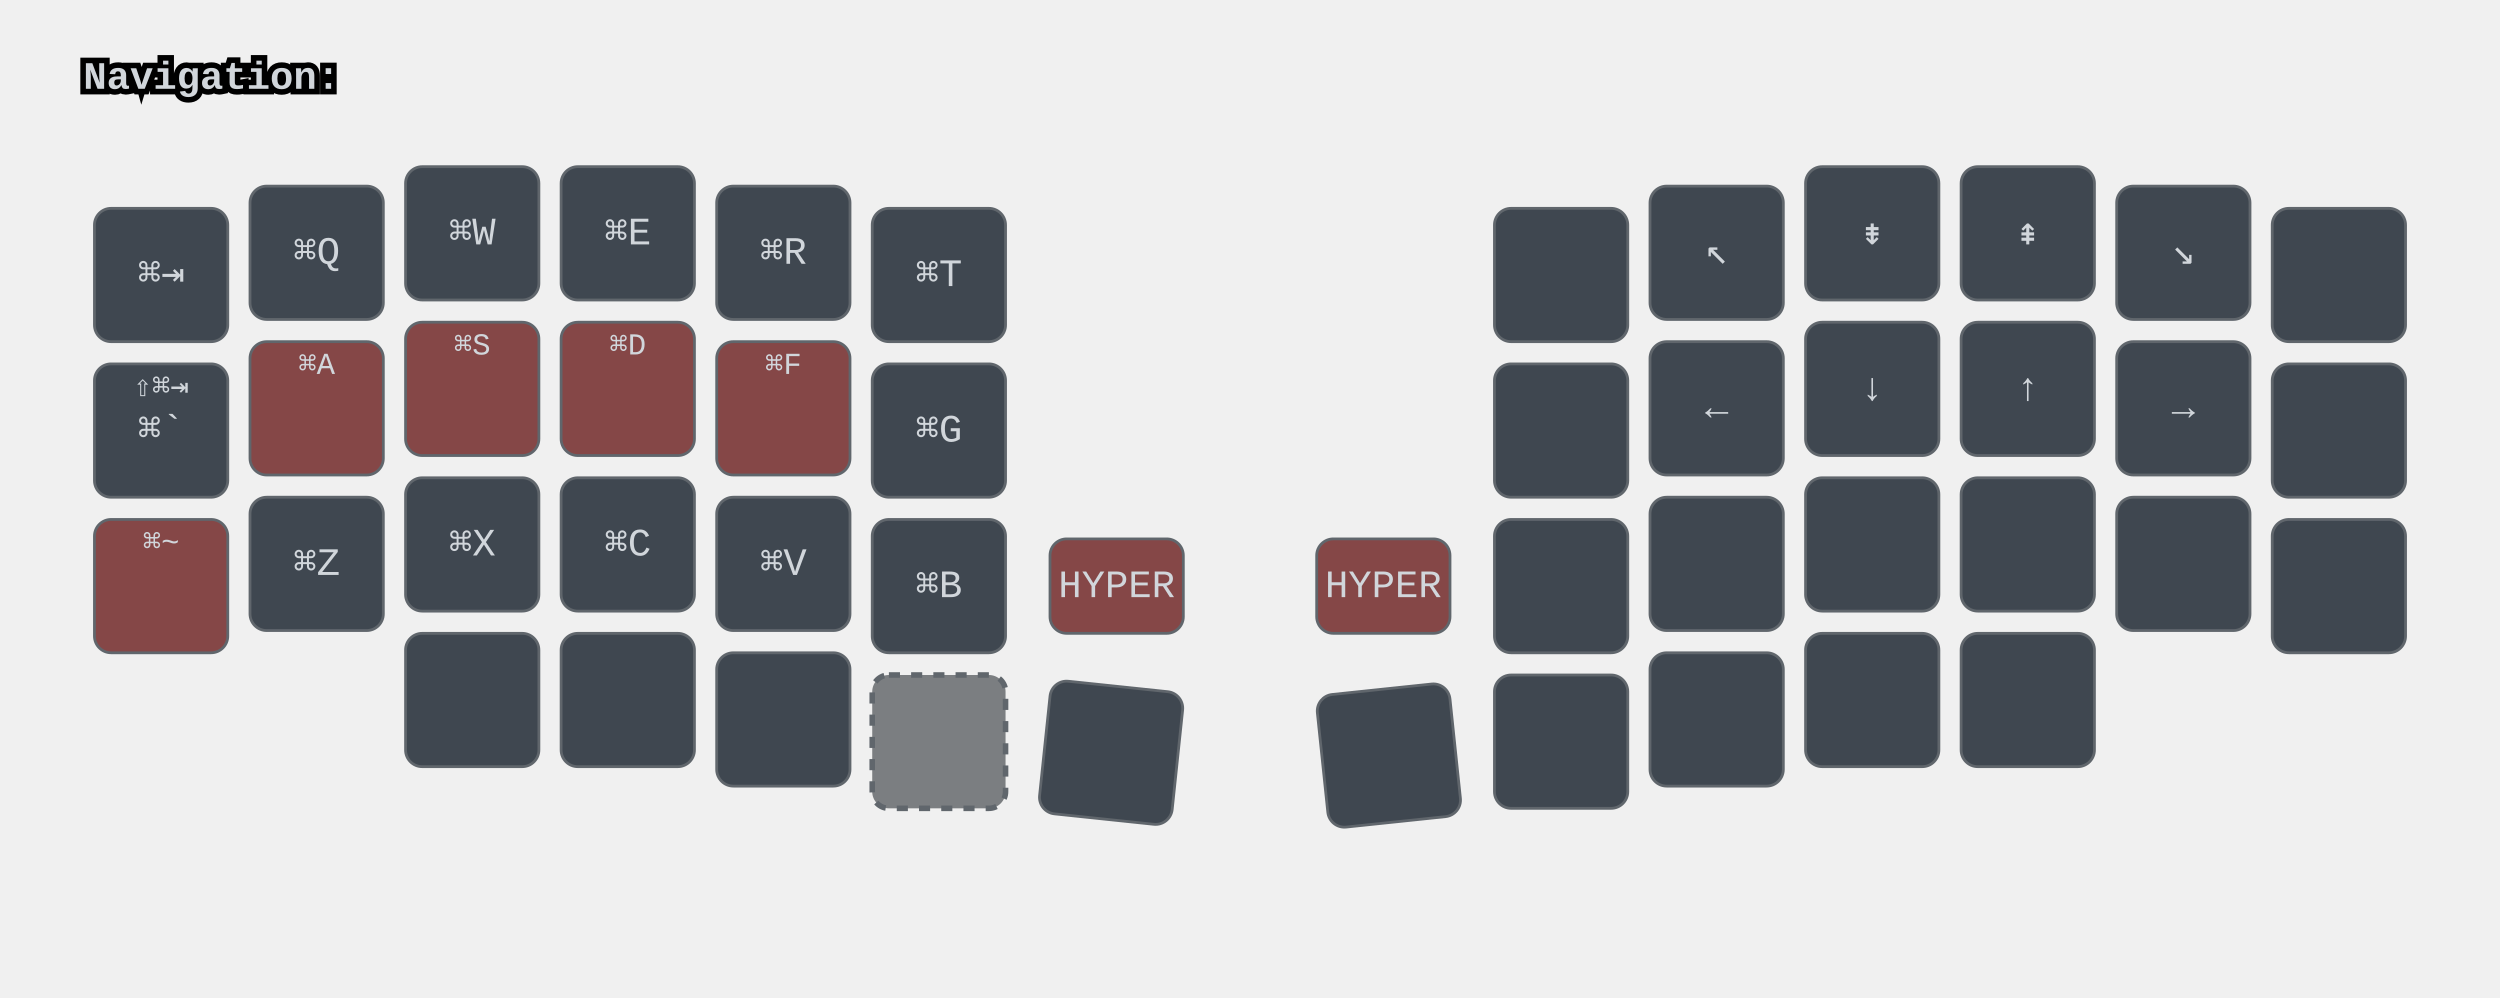
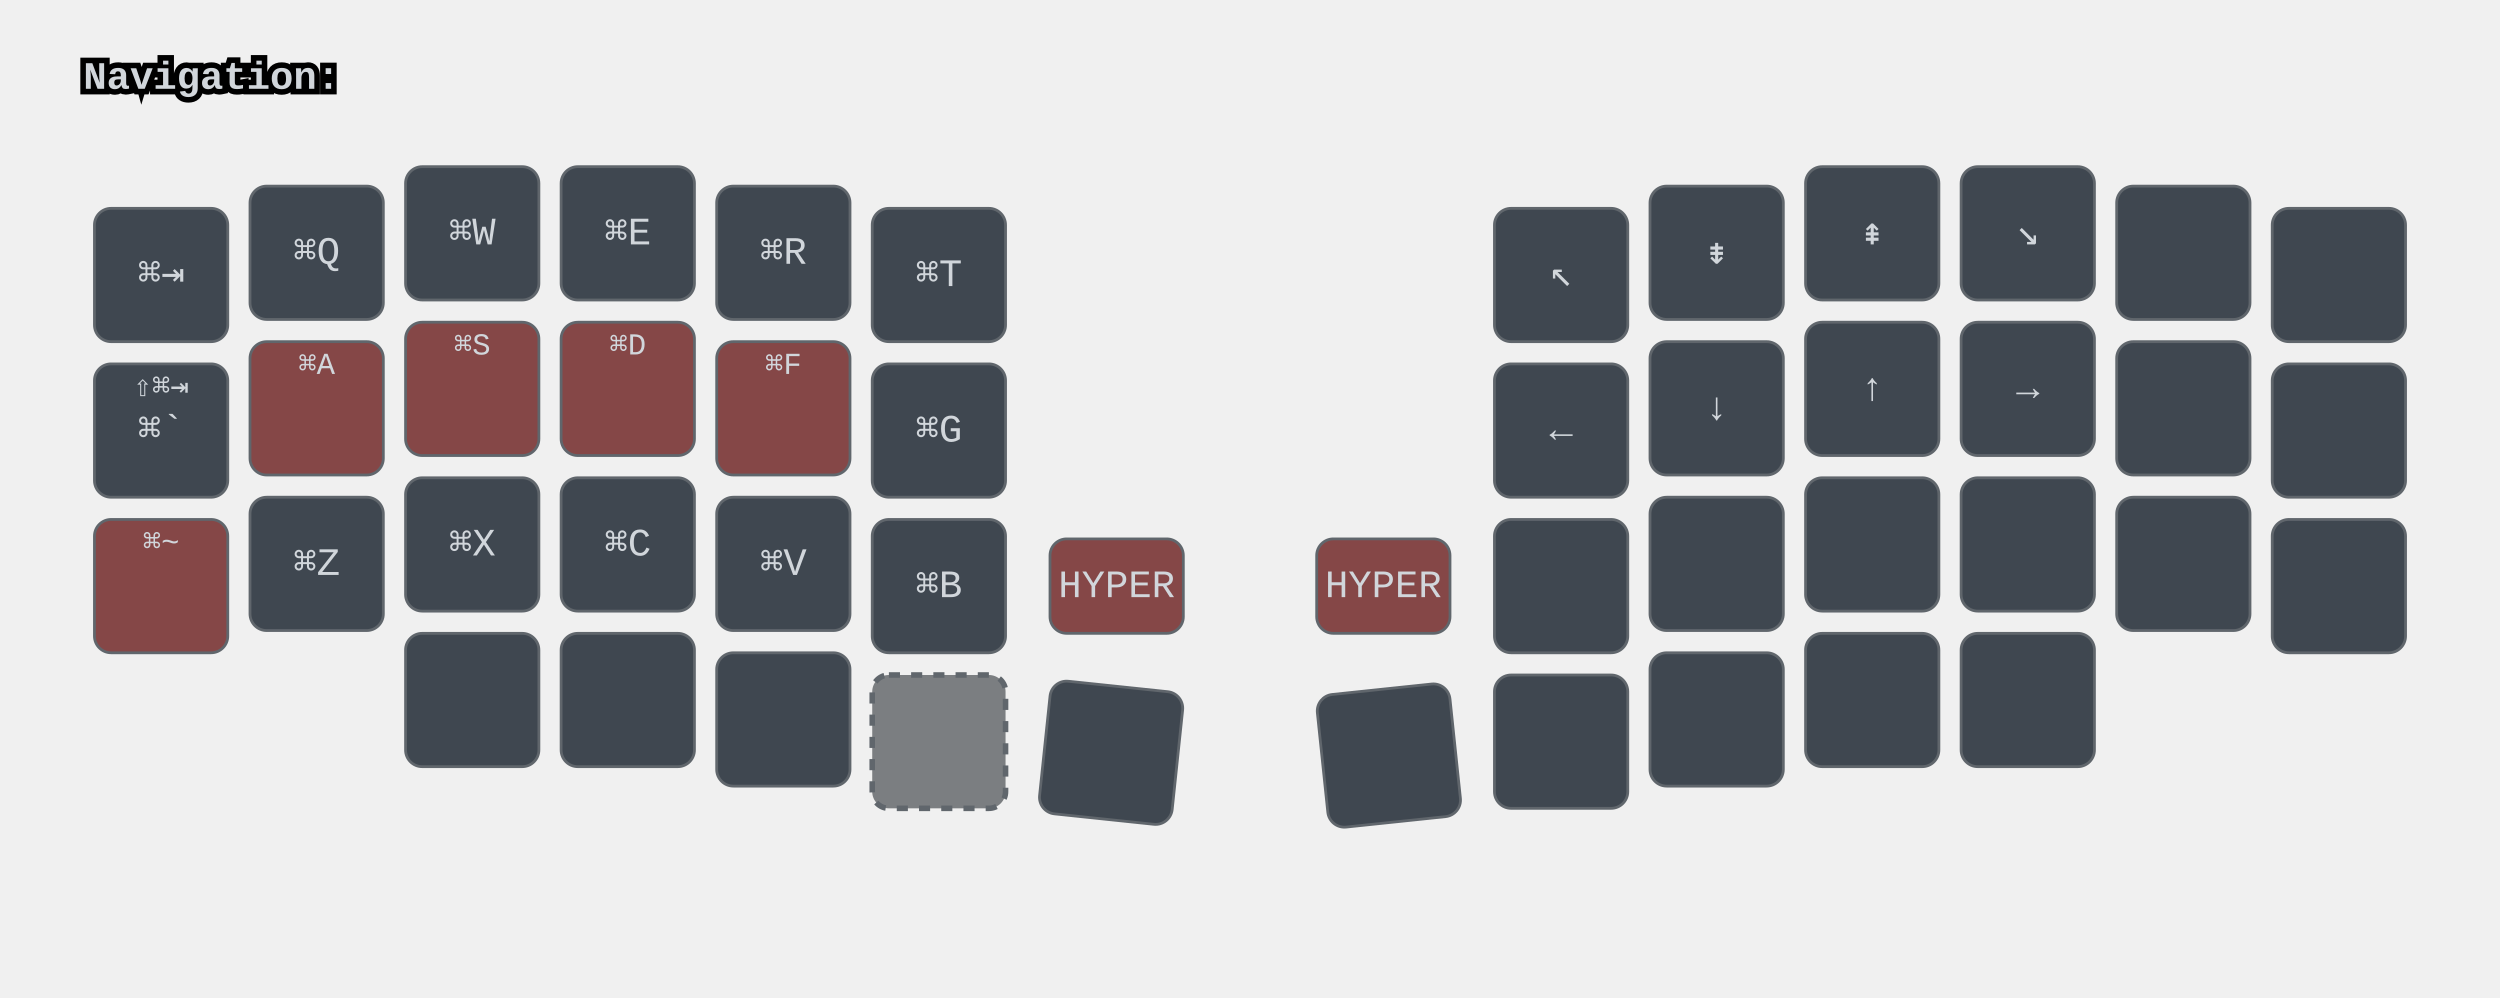
<svg xmlns="http://www.w3.org/2000/svg" xmlns:xlink="http://www.w3.org/1999/xlink" width="900" height="359" viewBox="0 0 900 359" class="keymap">
  <defs>/* start glyphs */
<svg id="mdi:apple-keyboard-caps">
      <svg id="mdi-apple-keyboard-caps" viewBox="0 0 24 24">
        <path d="M15,14V8H17.17L12,2.83L6.83,8H9V14H15M12,0L22,10H17V16H7V10H2L12,0M7,18H17V24H7V18M15,20H9V22H15V20Z" />
      </svg>
    </svg>
    <svg id="mdi:apple-keyboard-command">
      <svg id="mdi-apple-keyboard-command" viewBox="0 0 24 24">
        <path d="M6,2A4,4 0 0,1 10,6V8H14V6A4,4 0 0,1 18,2A4,4 0 0,1 22,6A4,4 0 0,1 18,10H16V14H18A4,4 0 0,1 22,18A4,4 0 0,1 18,22A4,4 0 0,1 14,18V16H10V18A4,4 0 0,1 6,22A4,4 0 0,1 2,18A4,4 0 0,1 6,14H8V10H6A4,4 0 0,1 2,6A4,4 0 0,1 6,2M16,18A2,2 0 0,0 18,20A2,2 0 0,0 20,18A2,2 0 0,0 18,16H16V18M14,10H10V14H14V10M6,16A2,2 0 0,0 4,18A2,2 0 0,0 6,20A2,2 0 0,0 8,18V16H6M8,6A2,2 0 0,0 6,4A2,2 0 0,0 4,6A2,2 0 0,0 6,8H8V6M18,8A2,2 0 0,0 20,6A2,2 0 0,0 18,4A2,2 0 0,0 16,6V8H18Z" />
      </svg>
    </svg>
    <svg id="mdi:apple-keyboard-control">
      <svg id="mdi-apple-keyboard-control" viewBox="0 0 24 24">
        <path d="M19.78,11.78L18.36,13.19L12,6.83L5.64,13.19L4.22,11.78L12,4L19.78,11.78Z" />
      </svg>
    </svg>
    <svg id="mdi:apple-keyboard-option">
      <svg id="mdi-apple-keyboard-option" viewBox="0 0 24 24">
        <path d="M3,4H9.11L16.15,18H21V20H14.88L7.84,6H3V4M14,4H21V6H14V4Z" />
      </svg>
    </svg>
    <svg id="mdi:apple-keyboard-shift">
      <svg id="mdi-apple-keyboard-shift" viewBox="0 0 24 24">
        <path d="M15,18V12H17.17L12,6.83L6.83,12H9V18H15M12,4L22,14H17V20H7V14H2L12,4Z" />
      </svg>
    </svg>
    <svg id="mdi:backspace">
      <svg id="mdi-backspace" viewBox="0 0 24 24">
        <path d="M22,3H7C6.31,3 5.77,3.35 5.41,3.88L0,12L5.41,20.11C5.77,20.64 6.31,21 7,21H22A2,2 0 0,0 24,19V5A2,2 0 0,0 22,3M19,15.59L17.59,17L14,13.41L10.41,17L9,15.59L12.59,12L9,8.41L10.41,7L14,10.59L17.59,7L19,8.41L15.41,12" />
      </svg>
    </svg>
    <svg id="mdi:backspace-reverse">
      <svg id="mdi-backspace-reverse" viewBox="0 0 24 24">
        <path d="M2,21H17C17.7,21 18.2,20.6 18.6,20.1L24,12L18.6,3.9C18.2,3.4 17.7,3 17,3H2A2,2 0 0,0 0,5V19A2,2 0 0,0 2,21M5,8.4L6.4,7L10,10.6L13.6,7L15,8.4L11.4,12L15,15.6L13.6,17L10,13.4L6.4,17L5,15.6L8.6,12" />
      </svg>
    </svg>
    <svg id="mdi:bluetooth-connect">
      <svg id="mdi-bluetooth-connect" viewBox="0 0 24 24">
        <path d="M19,10L17,12L19,14L21,12M14.88,16.29L13,18.17V14.41M13,5.83L14.88,7.71L13,9.58M17.71,7.71L12,2H11V9.58L6.41,5L5,6.41L10.59,12L5,17.58L6.41,19L11,14.41V22H12L17.71,16.29L13.41,12M7,12L5,10L3,12L5,14L7,12Z" />
      </svg>
    </svg>
    <svg id="mdi:bluetooth-off">
      <svg id="mdi-bluetooth-off" viewBox="0 0 24 24">
        <path d="M13,5.83L14.88,7.71L13.28,9.31L14.69,10.72L17.71,7.7L12,2H11V7.03L13,9.03M5.41,4L4,5.41L10.59,12L5,17.59L6.41,19L11,14.41V22H12L16.29,17.71L18.59,20L20,18.59M13,18.17V14.41L14.88,16.29" />
      </svg>
    </svg>
    <svg id="mdi:brightness-5">
      <svg id="mdi-brightness-5" viewBox="0 0 24 24">
        <path d="M12,18A6,6 0 0,1 6,12A6,6 0 0,1 12,6A6,6 0 0,1 18,12A6,6 0 0,1 12,18M20,15.31L23.31,12L20,8.69V4H15.31L12,0.69L8.69,4H4V8.69L0.69,12L4,15.31V20H8.69L12,23.31L15.31,20H20V15.31Z" />
      </svg>
    </svg>
    <svg id="mdi:brightness-7">
      <svg id="mdi-brightness-7" viewBox="0 0 24 24">
        <path d="M12,8A4,4 0 0,0 8,12A4,4 0 0,0 12,16A4,4 0 0,0 16,12A4,4 0 0,0 12,8M12,18A6,6 0 0,1 6,12A6,6 0 0,1 12,6A6,6 0 0,1 18,12A6,6 0 0,1 12,18M20,8.69V4H15.31L12,0.69L8.69,4H4V8.69L0.69,12L4,15.31V20H8.69L12,23.31L15.31,20H20V15.31L23.31,12L20,8.69Z" />
      </svg>
    </svg>
    <svg id="mdi:code-block-tags">
      <svg id="mdi-code-block-tags" viewBox="0 0 24 24">
        <path d="M5.59 3.41L7 4.82L3.82 8L7 11.18L5.59 12.6L1 8L5.59 3.41M11.41 3.41L16 8L11.41 12.6L10 11.18L13.18 8L10 4.82L11.41 3.41M22 6V18C22 19.11 21.11 20 20 20H4C2.9 20 2 19.11 2 18V14H4V18H20V6H17.03V4H20C21.11 4 22 4.89 22 6Z" />
      </svg>
    </svg>
    <svg id="mdi:content-copy">
      <svg id="mdi-content-copy" viewBox="0 0 24 24">
        <path d="M19,21H8V7H19M19,5H8A2,2 0 0,0 6,7V21A2,2 0 0,0 8,23H19A2,2 0 0,0 21,21V7A2,2 0 0,0 19,5M16,1H4A2,2 0 0,0 2,3V17H4V3H16V1Z" />
      </svg>
    </svg>
    <svg id="mdi:content-cut">
      <svg id="mdi-content-cut" viewBox="0 0 24 24">
        <path d="M19,3L13,9L15,11L22,4V3M12,12.5A0.5,0.5 0 0,1 11.5,12A0.5,0.5 0 0,1 12,11.5A0.5,0.5 0 0,1 12.5,12A0.5,0.5 0 0,1 12,12.5M6,20A2,2 0 0,1 4,18C4,16.89 4.9,16 6,16A2,2 0 0,1 8,18C8,19.11 7.1,20 6,20M6,8A2,2 0 0,1 4,6C4,4.89 4.9,4 6,4A2,2 0 0,1 8,6C8,7.11 7.1,8 6,8M9.64,7.64C9.87,7.14 10,6.59 10,6A4,4 0 0,0 6,2A4,4 0 0,0 2,6A4,4 0 0,0 6,10C6.59,10 7.14,9.87 7.64,9.64L10,12L7.64,14.36C7.14,14.13 6.59,14 6,14A4,4 0 0,0 2,18A4,4 0 0,0 6,22A4,4 0 0,0 10,18C10,17.41 9.87,16.86 9.64,16.36L12,14L19,21H22V20L9.64,7.64Z" />
      </svg>
    </svg>
    <svg id="mdi:content-paste">
      <svg id="mdi-content-paste" viewBox="0 0 24 24">
        <path d="M19,20H5V4H7V7H17V4H19M12,2A1,1 0 0,1 13,3A1,1 0 0,1 12,4A1,1 0 0,1 11,3A1,1 0 0,1 12,2M19,2H14.82C14.4,0.84 13.3,0 12,0C10.7,0 9.6,0.84 9.18,2H5A2,2 0 0,0 3,4V20A2,2 0 0,0 5,22H19A2,2 0 0,0 21,20V4A2,2 0 0,0 19,2Z" />
      </svg>
    </svg>
    <svg id="mdi:dock-window">
      <svg id="mdi-dock-window" viewBox="0 0 24 24">
        <path d="M18 18V20H4A2 2 0 0 1 2 18V8H4V18M22 6V14A2 2 0 0 1 20 16H8A2 2 0 0 1 6 14V6A2 2 0 0 1 8 4H20A2 2 0 0 1 22 6M20 6H8V14H20Z" />
      </svg>
    </svg>
    <svg id="mdi:folder-search-outline">
      <svg id="mdi-folder-search-outline" viewBox="0 0 24 24">
        <path d="M16.5,12C19,12 21,14 21,16.5C21,17.38 20.75,18.21 20.31,18.9L23.39,22L22,23.39L18.88,20.32C18.19,20.75 17.37,21 16.5,21C14,21 12,19 12,16.5C12,14 14,12 16.5,12M16.5,14A2.5,2.5 0 0,0 14,16.5A2.5,2.5 0 0,0 16.5,19A2.5,2.5 0 0,0 19,16.5A2.5,2.5 0 0,0 16.5,14M19,8H3V18H10.17C10.34,18.72 10.63,19.39 11,20H3C1.89,20 1,19.1 1,18V6C1,4.89 1.89,4 3,4H9L11,6H19A2,2 0 0,1 21,8V11.81C20.42,11.26 19.75,10.81 19,10.5V8Z" />
      </svg>
    </svg>
    <svg id="mdi:format-letter-ends-with">
      <svg id="mdi-format-letter-ends-with" viewBox="0 0 24 24">
        <path d="M11.14 4L6.43 16H8.36L9.32 13.43H14.67L15.64 16H17.57L12.86 4M12 6.29L14.03 11.71H9.96M20 14V18H2V20H22V14Z" />
      </svg>
    </svg>
    <svg id="mdi:format-letter-starts-with">
      <svg id="mdi-format-letter-starts-with" viewBox="0 0 24 24">
        <path d="M11.14 4L6.43 16H8.36L9.32 13.43H14.67L15.64 16H17.57L12.86 4M12 6.29L14.03 11.71H9.96M4 18V15H2V20H22V18Z" />
      </svg>
    </svg>
    <svg id="mdi:format-pilcrow-arrow-left">
      <svg id="mdi-format-pilcrow-arrow-left" viewBox="0 0 24 24">
        <path d="M8,17V14L4,18L8,22V19H20V17M10,10V15H12V4H14V15H16V4H18V2H10A4,4 0 0,0 6,6A4,4 0 0,0 10,10Z" />
      </svg>
    </svg>
    <svg id="mdi:format-pilcrow-arrow-right">
      <svg id="mdi-format-pilcrow-arrow-right" viewBox="0 0 24 24">
        <path d="M21,18L17,14V17H5V19H17V22M9,10V15H11V4H13V15H15V4H17V2H9A4,4 0 0,0 5,6A4,4 0 0,0 9,10Z" />
      </svg>
    </svg>
    <svg id="mdi:keyboard-return">
      <svg id="mdi-keyboard-return" viewBox="0 0 24 24">
        <path d="M19,7V11H5.83L9.41,7.41L8,6L2,12L8,18L9.41,16.58L5.83,13H21V7H19Z" />
      </svg>
    </svg>
    <svg id="mdi:keyboard-space">
      <svg id="mdi-keyboard-space" viewBox="0 0 24 24">
        <path d="M3 15H5V19H19V15H21V19C21 20.1 20.1 21 19 21H5C3.9 21 3 20.1 3 19V15Z" />
      </svg>
    </svg>
    <svg id="mdi:keyboard-tab">
      <svg id="mdi-keyboard-tab" viewBox="0 0 24 24">
        <path d="M20,18H22V6H20M11.59,7.41L15.17,11H1V13H15.17L11.59,16.58L13,18L19,12L13,6L11.59,7.41Z" />
      </svg>
    </svg>
    <svg id="mdi:keyboard-variant">
      <svg id="mdi-keyboard-variant" viewBox="0 0 24 24">
        <path d="M6,16H18V18H6V16M6,13V15H2V13H6M7,15V13H10V15H7M11,15V13H13V15H11M14,15V13H17V15H14M18,15V13H22V15H18M2,10H5V12H2V10M19,12V10H22V12H19M18,12H16V10H18V12M8,12H6V10H8V12M12,12H9V10H12V12M15,12H13V10H15V12M2,9V7H4V9H2M5,9V7H7V9H5M8,9V7H10V9H8M11,9V7H13V9H11M14,9V7H16V9H14M17,9V7H22V9H17Z" />
      </svg>
    </svg>
    <svg id="mdi:lightbulb-on-20">
      <svg id="mdi-lightbulb-on-20" viewBox="0 0 24 24">
        <path d="M1 11H4V13H1V11M4.9 3.5L3.5 4.9L5.6 7L7 5.6L4.9 3.5M13 1H11V4H13V1M20 11V13H23V11H20M10 22C10 22.6 10.4 23 11 23H13C13.6 23 14 22.6 14 22V21H10V22M19.1 3.5L17 5.6L18.4 7L20.5 4.9L19.1 3.5M18 12C18 14.2 16.8 16.2 15 17.2V19C15 19.6 14.6 20 14 20H10C9.4 20 9 19.6 9 19V17.2C7.2 16.2 6 14.2 6 12C6 8.7 8.7 6 12 6S18 8.7 18 12M16 12C16 9.79 14.21 8 12 8S8 9.79 8 12 9.79 16 12 16 16 14.21 16 12Z" />
      </svg>
    </svg>
    <svg id="mdi:lightbulb-on-90">
      <svg id="mdi-lightbulb-on-90" viewBox="0 0 24 24">
        <path d="M7 5.6L5.6 7L3.5 4.9L4.9 3.5L7 5.6M10 22C10 22.6 10.4 23 11 23H13C13.6 23 14 22.6 14 22V21H10V22M1 13H4V11H1V13M13 1H11V4H13V1M20 11V13H23V11H20M19.1 3.5L17 5.6L18.4 7L20.5 4.9L19.1 3.5M18 12C18 14.2 16.8 16.2 15 17.2V19C15 19.6 14.6 20 14 20H10C9.4 20 9 19.6 9 19V17.2C7.2 16.2 6 14.2 6 12C6 8.7 8.7 6 12 6S18 8.7 18 12M12 8C11 8 10.09 8.38 9.39 9H14.61C13.91 8.38 13 8 12 8Z" />
      </svg>
    </svg>
    <svg id="mdi:lock-outline">
      <svg id="mdi-lock-outline" viewBox="0 0 24 24">
        <path d="M12,17C10.89,17 10,16.1 10,15C10,13.89 10.89,13 12,13A2,2 0 0,1 14,15A2,2 0 0,1 12,17M18,20V10H6V20H18M18,8A2,2 0 0,1 20,10V20A2,2 0 0,1 18,22H6C4.89,22 4,21.1 4,20V10C4,8.89 4.89,8 6,8H7V6A5,5 0 0,1 12,1A5,5 0 0,1 17,6V8H18M12,3A3,3 0 0,0 9,6V8H15V6A3,3 0 0,0 12,3Z" />
      </svg>
    </svg>
    <svg id="mdi:mouse">
      <svg id="mdi-mouse" viewBox="0 0 24 24">
        <path d="M11,1.07C7.05,1.56 4,4.92 4,9H11M4,15A8,8 0 0,0 12,23A8,8 0 0,0 20,15V11H4M13,1.07V9H20C20,4.92 16.94,1.56 13,1.07Z" />
      </svg>
    </svg>
    <svg id="mdi:mouse-left-click-outline">
      <svg id="mdi-mouse-left-click-outline" viewBox="0 0 24 24">
        <path d="M13 9V1.07C13.7 1.16 14.37 1.33 15 1.59C17.33 2.53 19.11 4.53 19.75 7C19.91 7.64 20 8.31 20 9H13M17.66 7C17.18 5.65 16.23 4.5 15 3.81V7H17.66M6 15V13H18V15C18 16.59 17.37 18.12 16.24 19.24C15.12 20.37 13.59 21 12 21C10.41 21 8.88 20.37 7.76 19.24C6.63 18.12 6 16.59 6 15M4 15C4 17.12 4.84 19.16 6.34 20.66C7.84 22.16 9.88 23 12 23C14.12 23 16.16 22.16 17.66 20.66C19.16 19.16 20 17.12 20 15V11H4V15M11 9V1.07C7.06 1.56 4 4.92 4 9H11Z" />
      </svg>
    </svg>
    <svg id="mdi:mouse-right-click-outline">
      <svg id="mdi-mouse-right-click-outline" viewBox="0 0 24 24">
        <path d="M13 9V1.07C16.94 1.56 20 4.92 20 9H13M11 9V1.07C10.3 1.16 9.63 1.33 9 1.59C6.67 2.53 4.89 4.53 4.25 7C4.09 7.64 4 8.31 4 9H11M6.34 7C6.82 5.65 7.78 4.5 9 3.81V7H6.34M6 15V13H18V15C18 16.59 17.37 18.12 16.24 19.24C15.12 20.37 13.59 21 12 21C10.41 21 8.88 20.37 7.76 19.24C6.63 18.12 6 16.59 6 15M4 15C4 17.12 4.84 19.16 6.34 20.66C7.84 22.16 9.88 23 12 23C14.12 23 16.16 22.16 17.66 20.66C19.16 19.16 20 17.12 20 15V11H4V15Z" />
      </svg>
    </svg>
    <svg id="mdi:numeric-1-box-multiple-outline">
      <svg id="mdi-numeric-1-box-multiple-outline" viewBox="0 0 24 24">
        <path d="M21,17H7V3H21M21,1H7A2,2 0 0,0 5,3V17A2,2 0 0,0 7,19H21A2,2 0 0,0 23,17V3A2,2 0 0,0 21,1M14,15H16V5H12V7H14M3,5H1V21A2,2 0 0,0 3,23H19V21H3V5Z" />
      </svg>
    </svg>
    <svg id="mdi:numeric-2-box-multiple-outline">
      <svg id="mdi-numeric-2-box-multiple-outline" viewBox="0 0 24 24">
        <path d="M17,13H13V11H15A2,2 0 0,0 17,9V7C17,5.89 16.1,5 15,5H11V7H15V9H13A2,2 0 0,0 11,11V15H17M21,17H7V3H21M21,1H7A2,2 0 0,0 5,3V17A2,2 0 0,0 7,19H21A2,2 0 0,0 23,17V3A2,2 0 0,0 21,1M3,5H1V21A2,2 0 0,0 3,23H19V21H3V5Z" />
      </svg>
    </svg>
    <svg id="mdi:numeric-3-box-multiple-outline">
      <svg id="mdi-numeric-3-box-multiple-outline" viewBox="0 0 24 24">
        <path d="M17,13V11.5A1.5,1.5 0 0,0 15.5,10A1.5,1.5 0 0,0 17,8.5V7C17,5.89 16.1,5 15,5H11V7H15V9H13V11H15V13H11V15H15A2,2 0 0,0 17,13M3,5H1V21A2,2 0 0,0 3,23H19V21H3M21,17H7V3H21M21,1H7A2,2 0 0,0 5,3V17A2,2 0 0,0 7,19H21A2,2 0 0,0 23,17V3A2,2 0 0,0 21,1Z" />
      </svg>
    </svg>
    <svg id="mdi:numeric-4-box-multiple-outline">
      <svg id="mdi-numeric-4-box-multiple-outline" viewBox="0 0 24 24">
        <path d="M21,17H7V3H21M21,1H7A2,2 0 0,0 5,3V17A2,2 0 0,0 7,19H21A2,2 0 0,0 23,17V3A2,2 0 0,0 21,1M15,15H17V5H15V9H13V5H11V11H15M3,5H1V21A2,2 0 0,0 3,23H19V21H3V5Z" />
      </svg>
    </svg>
    <svg id="mdi:numeric-5-box-multiple-outline">
      <svg id="mdi-numeric-5-box-multiple-outline" viewBox="0 0 24 24">
        <path d="M17,13V11C17,9.89 16.1,9 15,9H13V7H17V5H11V11H15V13H11V15H15A2,2 0 0,0 17,13M3,5H1V21A2,2 0 0,0 3,23H19V21H3M21,17H7V3H21M21,1H7A2,2 0 0,0 5,3V17A2,2 0 0,0 7,19H21A2,2 0 0,0 23,17V3A2,2 0 0,0 21,1Z" />
      </svg>
    </svg>
    <svg id="mdi:numeric-6-box-multiple-outline">
      <svg id="mdi-numeric-6-box-multiple-outline" viewBox="0 0 24 24">
        <path d="M13,11H15V13H13M13,15H15A2,2 0 0,0 17,13V11C17,9.89 16.1,9 15,9H13V7H17V5H13A2,2 0 0,0 11,7V13C11,14.11 11.9,15 13,15M21,17H7V3H21M21,1H7A2,2 0 0,0 5,3V17A2,2 0 0,0 7,19H21A2,2 0 0,0 23,17V3A2,2 0 0,0 21,1M3,5H1V21A2,2 0 0,0 3,23H19V21H3V5Z" />
      </svg>
    </svg>
    <svg id="mdi:numeric-7-box-multiple-outline">
      <svg id="mdi-numeric-7-box-multiple-outline" viewBox="0 0 24 24">
        <path d="M13,15L17,7V5H11V7H15L11,15M21,17H7V3H21M21,1H7A2,2 0 0,0 5,3V17A2,2 0 0,0 7,19H21A2,2 0 0,0 23,17V3A2,2 0 0,0 21,1M3,5H1V21A2,2 0 0,0 3,23H19V21H3V5Z" />
      </svg>
    </svg>
    <svg id="mdi:numeric-8-box-multiple-outline">
      <svg id="mdi-numeric-8-box-multiple-outline" viewBox="0 0 24 24">
        <path d="M13,11H15V13H13M13,7H15V9H13M13,15H15A2,2 0 0,0 17,13V11.5A1.5,1.5 0 0,0 15.5,10A1.5,1.5 0 0,0 17,8.5V7C17,5.89 16.1,5 15,5H13A2,2 0 0,0 11,7V8.5A1.5,1.5 0 0,0 12.5,10A1.5,1.5 0 0,0 11,11.5V13C11,14.11 11.9,15 13,15M21,17H7V3H21M21,1H7A2,2 0 0,0 5,3V17A2,2 0 0,0 7,19H21A2,2 0 0,0 23,17V3A2,2 0 0,0 21,1M3,5H1V21A2,2 0 0,0 3,23H19V21H3V5Z" />
      </svg>
    </svg>
    <svg id="mdi:palette-outline">
      <svg id="mdi-palette-outline" viewBox="0 0 24 24">
        <path d="M12,22A10,10 0 0,1 2,12A10,10 0 0,1 12,2C17.5,2 22,6 22,11A6,6 0 0,1 16,17H14.2C13.9,17 13.7,17.2 13.7,17.5C13.7,17.6 13.8,17.7 13.8,17.8C14.2,18.3 14.4,18.9 14.4,19.5C14.5,20.9 13.4,22 12,22M12,4A8,8 0 0,0 4,12A8,8 0 0,0 12,20C12.3,20 12.5,19.8 12.5,19.5C12.5,19.3 12.4,19.2 12.4,19.1C12,18.6 11.8,18.1 11.8,17.5C11.8,16.1 12.9,15 14.3,15H16A4,4 0 0,0 20,11C20,7.1 16.4,4 12,4M6.5,10C7.3,10 8,10.7 8,11.5C8,12.3 7.3,13 6.5,13C5.7,13 5,12.3 5,11.5C5,10.7 5.7,10 6.5,10M9.5,6C10.3,6 11,6.7 11,7.5C11,8.3 10.3,9 9.5,9C8.7,9 8,8.3 8,7.5C8,6.7 8.7,6 9.5,6M14.5,6C15.3,6 16,6.7 16,7.5C16,8.3 15.3,9 14.5,9C13.7,9 13,8.3 13,7.5C13,6.7 13.7,6 14.5,6M17.5,10C18.3,10 19,10.7 19,11.5C19,12.3 18.3,13 17.5,13C16.7,13 16,12.3 16,11.5C16,10.7 16.7,10 17.5,10Z" />
      </svg>
    </svg>
    <svg id="mdi:play-pause">
      <svg id="mdi-play-pause" viewBox="0 0 24 24">
        <path d="M3,5V19L11,12M13,19H16V5H13M18,5V19H21V5" />
      </svg>
    </svg>
    <svg id="mdi:power">
      <svg id="mdi-power" viewBox="0 0 24 24">
        <path d="M16.56,5.44L15.11,6.89C16.84,7.94 18,9.83 18,12A6,6 0 0,1 12,18A6,6 0 0,1 6,12C6,9.83 7.16,7.94 8.88,6.88L7.44,5.44C5.36,6.88 4,9.28 4,12A8,8 0 0,0 12,20A8,8 0 0,0 20,12C20,9.28 18.64,6.88 16.56,5.44M13,3H11V13H13" />
      </svg>
    </svg>
    <svg id="mdi:power-plug-outline">
      <svg id="mdi-power-plug-outline" viewBox="0 0 24 24">
        <path d="M16 7V3H14V7H10V3H8V7C7 7 6 8 6 9V14.5L9.5 18V21H14.5V18L18 14.5V9C18 8 17 7 16 7M16 13.67L13.09 16.59L12.67 17H11.33L10.92 16.59L8 13.67V9.09C8 9.06 8.06 9 8.09 9H15.92C15.95 9 16 9.06 16 9.09V13.67Z" />
      </svg>
    </svg>
    <svg id="mdi:redo">
      <svg id="mdi-redo" viewBox="0 0 24 24">
        <path d="M18.4,10.6C16.55,9 14.15,8 11.5,8C6.85,8 2.92,11.03 1.54,15.22L3.9,16C4.95,12.81 7.95,10.5 11.5,10.5C13.45,10.5 15.23,11.22 16.62,12.38L13,16H22V7L18.4,10.6Z" />
      </svg>
    </svg>
    <svg id="mdi:restart">
      <svg id="mdi-restart" viewBox="0 0 24 24">
        <path d="M12,4C14.1,4 16.1,4.8 17.6,6.3C20.7,9.4 20.7,14.5 17.6,17.6C15.8,19.5 13.3,20.2 10.9,19.9L11.4,17.9C13.1,18.1 14.9,17.5 16.2,16.2C18.5,13.9 18.5,10.1 16.2,7.7C15.1,6.6 13.5,6 12,6V10.6L7,5.6L12,0.6V4M6.3,17.6C3.7,15 3.3,11 5.1,7.9L6.6,9.4C5.5,11.6 5.9,14.4 7.8,16.2C8.3,16.7 8.9,17.1 9.6,17.4L9,19.4C8,19 7.1,18.4 6.3,17.6Z" />
      </svg>
    </svg>
    <svg id="mdi:skip-backward">
      <svg id="mdi-skip-backward" viewBox="0 0 24 24">
        <path d="M20,5V19L13,12M6,5V19H4V5M13,5V19L6,12" />
      </svg>
    </svg>
    <svg id="mdi:skip-forward">
      <svg id="mdi-skip-forward" viewBox="0 0 24 24">
        <path d="M4,5V19L11,12M18,5V19H20V5M11,5V19L18,12" />
      </svg>
    </svg>
    <svg id="mdi:stop">
      <svg id="mdi-stop" viewBox="0 0 24 24">
        <path d="M18,18H6V6H18V18Z" />
      </svg>
    </svg>
    <svg id="mdi:undo">
      <svg id="mdi-undo" viewBox="0 0 24 24">
        <path d="M12.5,8C9.85,8 7.45,9 5.6,10.6L2,7V16H11L7.38,12.38C8.77,11.22 10.54,10.5 12.5,10.5C16.04,10.5 19.05,12.81 20.1,16L22.47,15.22C21.08,11.03 17.15,8 12.5,8Z" />
      </svg>
    </svg>
    <svg id="mdi:unfold-more-horizontal">
      <svg id="mdi-unfold-more-horizontal" viewBox="0 0 24 24">
        <path d="M12,18.17L8.83,15L7.42,16.41L12,21L16.59,16.41L15.17,15M12,5.83L15.17,9L16.58,7.59L12,3L7.41,7.59L8.83,9L12,5.83Z" />
      </svg>
    </svg>
    <svg id="mdi:unfold-more-vertical">
      <svg id="mdi-unfold-more-vertical" viewBox="0 0 24 24">
        <path d="M18.17,12L15,8.83L16.41,7.41L21,12L16.41,16.58L15,15.17L18.17,12M5.83,12L9,15.17L7.59,16.59L3,12L7.59,7.42L9,8.83L5.83,12Z" />
      </svg>
    </svg>
    <svg id="mdi:usb">
      <svg id="mdi-usb" viewBox="0 0 24 24">
        <path d="M15,7V11H16V13H13V5H15L12,1L9,5H11V13H8V10.93C8.7,10.56 9.2,9.85 9.2,9C9.2,7.78 8.21,6.8 7,6.8C5.78,6.8 4.8,7.78 4.8,9C4.8,9.85 5.3,10.56 6,10.93V13A2,2 0 0,0 8,15H11V18.05C10.29,18.41 9.8,19.15 9.8,20A2.2,2.2 0 0,0 12,22.2A2.2,2.2 0 0,0 14.2,20C14.2,19.15 13.71,18.41 13,18.05V15H16A2,2 0 0,0 18,13V11H19V7H15Z" />
      </svg>
    </svg>
    <svg id="mdi:view-dashboard-outline">
      <svg id="mdi-view-dashboard-outline" viewBox="0 0 24 24">
        <path d="M19,5V7H15V5H19M9,5V11H5V5H9M19,13V19H15V13H19M9,17V19H5V17H9M21,3H13V9H21V3M11,3H3V13H11V3M21,11H13V21H21V11M11,15H3V21H11V15Z" />
      </svg>
    </svg>
    <svg id="mdi:volume-minus">
      <svg id="mdi-volume-minus" viewBox="0 0 24 24">
        <path d="M3,9H7L12,4V20L7,15H3V9M14,11H22V13H14V11Z" />
      </svg>
    </svg>
    <svg id="mdi:volume-off">
      <svg id="mdi-volume-off" viewBox="0 0 24 24">
        <path d="M12,4L9.91,6.09L12,8.18M4.27,3L3,4.27L7.73,9H3V15H7L12,20V13.27L16.25,17.53C15.58,18.04 14.83,18.46 14,18.7V20.77C15.38,20.45 16.63,19.82 17.68,18.96L19.73,21L21,19.73L12,10.73M19,12C19,12.94 18.8,13.82 18.46,14.64L19.97,16.15C20.62,14.91 21,13.5 21,12C21,7.72 18,4.14 14,3.23V5.29C16.89,6.15 19,8.83 19,12M16.5,12C16.5,10.23 15.5,8.71 14,7.97V10.18L16.45,12.63C16.5,12.43 16.5,12.21 16.5,12Z" />
      </svg>
    </svg>
    <svg id="mdi:volume-plus">
      <svg id="mdi-volume-plus" viewBox="0 0 24 24">
        <path d="M3,9H7L12,4V20L7,15H3V9M14,11H17V8H19V11H22V13H19V16H17V13H14V11Z" />
      </svg>
    </svg>
    <svg id="mdi:web">
      <svg id="mdi-web" viewBox="0 0 24 24">
        <path d="M16.36,14C16.44,13.34 16.5,12.68 16.5,12C16.5,11.32 16.44,10.66 16.36,10H19.74C19.9,10.64 20,11.31 20,12C20,12.69 19.9,13.36 19.74,14M14.59,19.56C15.19,18.45 15.65,17.25 15.97,16H18.92C17.96,17.65 16.43,18.93 14.59,19.56M14.34,14H9.66C9.56,13.34 9.5,12.68 9.5,12C9.5,11.32 9.56,10.65 9.66,10H14.34C14.43,10.65 14.5,11.32 14.5,12C14.5,12.68 14.43,13.34 14.34,14M12,19.96C11.17,18.76 10.5,17.43 10.09,16H13.91C13.5,17.43 12.83,18.76 12,19.96M8,8H5.08C6.03,6.34 7.57,5.06 9.4,4.44C8.8,5.55 8.35,6.75 8,8M5.08,16H8C8.35,17.25 8.8,18.45 9.4,19.56C7.57,18.93 6.03,17.65 5.08,16M4.26,14C4.1,13.36 4,12.69 4,12C4,11.31 4.1,10.64 4.26,10H7.64C7.56,10.66 7.5,11.32 7.5,12C7.5,12.68 7.56,13.34 7.64,14M12,4.03C12.83,5.23 13.5,6.57 13.91,8H10.09C10.5,6.57 11.17,5.23 12,4.03M18.92,8H15.97C15.65,6.75 15.19,5.55 14.59,4.44C16.43,5.07 17.96,6.34 18.92,8M12,2C6.47,2 2,6.5 2,12A10,10 0 0,0 12,22A10,10 0 0,0 22,12A10,10 0 0,0 12,2Z" />
      </svg>
    </svg>
    <svg id="mdi:window-maximize">
      <svg id="mdi-window-maximize" viewBox="0 0 24 24">
        <path d="M4,4H20V20H4V4M6,8V18H18V8H6Z" />
      </svg>
    </svg>
    <svg id="mdi:window-restore">
      <svg id="mdi-window-restore" viewBox="0 0 24 24">
        <path d="M4,8H8V4H20V16H16V20H4V8M16,8V14H18V6H10V8H16M6,12V18H14V12H6Z" />
      </svg>
    </svg>
  </defs>/* end glyphs */
<style>/* inherit to force styles through use tags */
svg path {
    fill: inherit;
}

/* font and background color specifications */
svg.keymap {
    font-family: SFMono-Regular,Consolas,Liberation Mono,Menlo,monospace;
    font-size: 14px;
    font-kerning: normal;
    text-rendering: optimizeLegibility;
    fill: #24292e;
}

/* default key styling */
rect.key {
    fill: #f6f8fa;
}

rect.key, rect.combo {
    stroke: #c9cccf;
    stroke-width: 1;
}

/* default key side styling, only used is draw_key_sides is set */
rect.side {
    filter: brightness(90%);
}

/* color accent for combo boxes */
rect.combo, rect.combo-separate {
    fill: #cdf;
}

/* color accent for held keys */
rect.held, rect.combo.held {
    fill: #fdd;
}

/* color accent for ghost (optional) keys */
rect.ghost, rect.combo.ghost {
    stroke-dasharray: 4, 4;
    stroke-width: 2;
}

text {
    text-anchor: middle;
    dominant-baseline: middle;
}

/* styling for layer labels */
text.label {
    font-weight: bold;
    text-anchor: start;
    stroke: white;
    stroke-width: 4;
    paint-order: stroke;
}

/* styling for optional footer */
text.footer {
    text-anchor: end;
    dominant-baseline: auto;
    stroke: white;
    stroke-width: 4;
    paint-order: stroke;
}

- /* styling for combo tap, and key hold/shifted label text */
- text.combo, text.hold, text.shifted {
+ /* styling for combo tap, and key non-tap label text */
+ text.combo, text.hold, text.shifted, text.left, text.right, text.tl, text.tr, text.bl, text.br {
    font-size: 11px;
}

- text.hold {
+ text.hold, text.bl, text.br {
    text-anchor: middle;
    dominant-baseline: auto;
}

- text.shifted {
+ text.shifted, text.tl, text.tr {
    text-anchor: middle;
    dominant-baseline: hanging;
}

+ text.left, text.tl, text.bl {
+     text-anchor: start;
+ }
+ 
+ text.right, text.tr, text.br {
+     text-anchor: end;
+ }
+ 
+ text.layer-activator {
+     text-decoration: underline;
+ }
+ 
/* styling for hold/shifted label text in combo box */
- text.combo.hold, text.combo.shifted {
+ text.combo.hold, text.combo.shifted, text.combo.left, text.combo.right {
    font-size: 8px;
}

/* lighter symbol for transparent keys */
text.trans {
    fill: #7b7e81;
}

/* styling for combo dendrons */
path.combo {
    stroke-width: 1;
    stroke: gray;
    fill: none;
}

/* Start Tabler Icons Cleanup */
/* cannot use height/width with glyphs */
.icon-tabler &gt; path {
    fill: inherit;
    stroke: inherit;
    stroke-width: 2;
}
/* hide tabler's default box */
.icon-tabler &gt; path[stroke="none"][fill="none"] {
    visibility: hidden;
}
/* End Tabler Icons Cleanup */

svg.keymap { fill: #d1d6db; }
rect.key { fill: #3f4750; }
rect.key, rect.combo { stroke: #60666c; }
rect.combo, rect.combo-separate { fill: #1f3d7a; }
rect.held, rect.combo.held { fill: #854747; }
text.label, text.footer { stroke: black; }
text.trans { fill: #7e8184; }
path.combo { stroke: #7f7f7f; }

rect.ghost { fill: #7b7e81; }
</style>
  <g transform="translate(30, 0)" class="layer-Navigation">
-     <text x="0" y="28" class="label">Navigation:</text>
+     <text x="0" y="28" class="label" id="Navigation">Navigation:</text>
    <g transform="translate(0, 56)">
      <g transform="translate(28, 43)" class="key keypos-0">
        <rect rx="6" ry="6" x="-24" y="-24" width="48" height="48" class="key" />
        <text x="0" y="0" class="key tap">⌘⇥</text>
      </g>
      <g transform="translate(84, 35)" class="key keypos-1">
        <rect rx="6" ry="6" x="-24" y="-24" width="48" height="48" class="key" />
        <text x="0" y="0" class="key tap">⌘Q</text>
      </g>
      <g transform="translate(140, 28)" class="key keypos-2">
        <rect rx="6" ry="6" x="-24" y="-24" width="48" height="48" class="key" />
        <text x="0" y="0" class="key tap">⌘W</text>
      </g>
      <g transform="translate(196, 28)" class="key keypos-3">
        <rect rx="6" ry="6" x="-24" y="-24" width="48" height="48" class="key" />
        <text x="0" y="0" class="key tap">⌘E</text>
      </g>
      <g transform="translate(252, 35)" class="key keypos-4">
        <rect rx="6" ry="6" x="-24" y="-24" width="48" height="48" class="key" />
        <text x="0" y="0" class="key tap">⌘R</text>
      </g>
      <g transform="translate(308, 43)" class="key keypos-5">
        <rect rx="6" ry="6" x="-24" y="-24" width="48" height="48" class="key" />
        <text x="0" y="0" class="key tap">⌘T</text>
      </g>
      <g transform="translate(532, 43)" class="key keypos-6">
        <rect rx="6" ry="6" x="-24" y="-24" width="48" height="48" class="key" />
+         <text x="0" y="0" class="key tap">↖</text>
      </g>
      <g transform="translate(588, 35)" class="key keypos-7">
        <rect rx="6" ry="6" x="-24" y="-24" width="48" height="48" class="key" />
-         <text x="0" y="0" class="key tap">↖</text>
+         <text x="0" y="0" class="key tap">⇟</text>
      </g>
      <g transform="translate(644, 28)" class="key keypos-8">
        <rect rx="6" ry="6" x="-24" y="-24" width="48" height="48" class="key" />
-         <text x="0" y="0" class="key tap">⇟</text>
+         <text x="0" y="0" class="key tap">⇞</text>
      </g>
      <g transform="translate(700, 28)" class="key keypos-9">
        <rect rx="6" ry="6" x="-24" y="-24" width="48" height="48" class="key" />
-         <text x="0" y="0" class="key tap">⇞</text>
+         <text x="0" y="0" class="key tap">↘</text>
      </g>
      <g transform="translate(756, 35)" class="key keypos-10">
        <rect rx="6" ry="6" x="-24" y="-24" width="48" height="48" class="key" />
-         <text x="0" y="0" class="key tap">↘</text>
      </g>
      <g transform="translate(812, 43)" class="key keypos-11">
        <rect rx="6" ry="6" x="-24" y="-24" width="48" height="48" class="key" />
      </g>
      <g transform="translate(28, 99)" class="key keypos-12">
        <rect rx="6" ry="6" x="-24" y="-24" width="48" height="48" class="key" />
        <text x="0" y="0" class="key tap">⌘`</text>
        <text x="0" y="-20" class="key shifted">⇧⌘⇥</text>
      </g>
      <g transform="translate(84, 91)" class="key held keypos-13">
        <rect rx="6" ry="6" x="-24" y="-24" width="48" height="48" class="key held" />
        <use href="#mdi:apple-keyboard-control" xlink:href="#mdi:apple-keyboard-control" x="-7" y="-7" height="14" width="14.0" class="key held tap glyph mdi:apple-keyboard-control" />
        <text x="0" y="-20" class="key held shifted">⌘A</text>
      </g>
      <g transform="translate(140, 84)" class="key held keypos-14">
        <rect rx="6" ry="6" x="-24" y="-24" width="48" height="48" class="key held" />
        <use href="#mdi:apple-keyboard-option" xlink:href="#mdi:apple-keyboard-option" x="-7" y="-7" height="14" width="14.0" class="key held tap glyph mdi:apple-keyboard-option" />
        <text x="0" y="-20" class="key held shifted">⌘S</text>
      </g>
      <g transform="translate(196, 84)" class="key held keypos-15">
        <rect rx="6" ry="6" x="-24" y="-24" width="48" height="48" class="key held" />
        <use href="#mdi:apple-keyboard-command" xlink:href="#mdi:apple-keyboard-command" x="-7" y="-7" height="14" width="14.0" class="key held tap glyph mdi:apple-keyboard-command" />
        <text x="0" y="-20" class="key held shifted">⌘D</text>
      </g>
      <g transform="translate(252, 91)" class="key held keypos-16">
        <rect rx="6" ry="6" x="-24" y="-24" width="48" height="48" class="key held" />
        <use href="#mdi:apple-keyboard-shift" xlink:href="#mdi:apple-keyboard-shift" x="-7" y="-7" height="14" width="14.0" class="key held tap glyph mdi:apple-keyboard-shift" />
        <text x="0" y="-20" class="key held shifted">⌘F</text>
      </g>
      <g transform="translate(308, 99)" class="key keypos-17">
        <rect rx="6" ry="6" x="-24" y="-24" width="48" height="48" class="key" />
        <text x="0" y="0" class="key tap">⌘G</text>
      </g>
      <g transform="translate(532, 99)" class="key keypos-18">
        <rect rx="6" ry="6" x="-24" y="-24" width="48" height="48" class="key" />
+         <text x="0" y="0" class="key tap">←</text>
      </g>
      <g transform="translate(588, 91)" class="key keypos-19">
        <rect rx="6" ry="6" x="-24" y="-24" width="48" height="48" class="key" />
-         <text x="0" y="0" class="key tap">←</text>
+         <text x="0" y="0" class="key tap">↓</text>
      </g>
      <g transform="translate(644, 84)" class="key keypos-20">
        <rect rx="6" ry="6" x="-24" y="-24" width="48" height="48" class="key" />
-         <text x="0" y="0" class="key tap">↓</text>
+         <text x="0" y="0" class="key tap">↑</text>
      </g>
      <g transform="translate(700, 84)" class="key keypos-21">
        <rect rx="6" ry="6" x="-24" y="-24" width="48" height="48" class="key" />
-         <text x="0" y="0" class="key tap">↑</text>
+         <text x="0" y="0" class="key tap">→</text>
      </g>
      <g transform="translate(756, 91)" class="key keypos-22">
        <rect rx="6" ry="6" x="-24" y="-24" width="48" height="48" class="key" />
-         <text x="0" y="0" class="key tap">→</text>
      </g>
      <g transform="translate(812, 99)" class="key keypos-23">
        <rect rx="6" ry="6" x="-24" y="-24" width="48" height="48" class="key" />
      </g>
      <g transform="translate(28, 155)" class="key held keypos-24">
        <rect rx="6" ry="6" x="-24" y="-24" width="48" height="48" class="key held" />
        <use href="#mdi:web" xlink:href="#mdi:web" x="-7" y="-7" height="14" width="14.0" class="key held tap glyph mdi:web" />
        <text x="0" y="-20" class="key held shifted">⌘~</text>
      </g>
      <g transform="translate(84, 147)" class="key keypos-25">
        <rect rx="6" ry="6" x="-24" y="-24" width="48" height="48" class="key" />
        <text x="0" y="0" class="key tap">⌘Z</text>
      </g>
      <g transform="translate(140, 140)" class="key keypos-26">
        <rect rx="6" ry="6" x="-24" y="-24" width="48" height="48" class="key" />
        <text x="0" y="0" class="key tap">⌘X</text>
      </g>
      <g transform="translate(196, 140)" class="key keypos-27">
        <rect rx="6" ry="6" x="-24" y="-24" width="48" height="48" class="key" />
        <text x="0" y="0" class="key tap">⌘C</text>
      </g>
      <g transform="translate(252, 147)" class="key keypos-28">
        <rect rx="6" ry="6" x="-24" y="-24" width="48" height="48" class="key" />
        <text x="0" y="0" class="key tap">⌘V</text>
      </g>
      <g transform="translate(308, 155)" class="key keypos-29">
        <rect rx="6" ry="6" x="-24" y="-24" width="48" height="48" class="key" />
        <text x="0" y="0" class="key tap">⌘B</text>
      </g>
      <g transform="translate(372, 155)" class="key held keypos-30">
        <rect rx="6" ry="6" x="-24" y="-17" width="48" height="34" class="key held" />
        <text x="0" y="0" class="key held tap">HYPER</text>
      </g>
      <g transform="translate(468, 155)" class="key held keypos-31">
        <rect rx="6" ry="6" x="-24" y="-17" width="48" height="34" class="key held" />
        <text x="0" y="0" class="key held tap">HYPER</text>
      </g>
      <g transform="translate(532, 155)" class="key keypos-32">
        <rect rx="6" ry="6" x="-24" y="-24" width="48" height="48" class="key" />
+         <use href="#mdi:format-letter-starts-with" xlink:href="#mdi:format-letter-starts-with" x="-7" y="-7" height="14" width="14.0" class="key tap glyph mdi:format-letter-starts-with" />
      </g>
      <g transform="translate(588, 147)" class="key keypos-33">
        <rect rx="6" ry="6" x="-24" y="-24" width="48" height="48" class="key" />
-         <use href="#mdi:format-letter-starts-with" xlink:href="#mdi:format-letter-starts-with" x="-7" y="-7" height="14" width="14.0" class="key tap glyph mdi:format-letter-starts-with" />
+         <use href="#mdi:format-pilcrow-arrow-left" xlink:href="#mdi:format-pilcrow-arrow-left" x="-7" y="-7" height="14" width="14.0" class="key tap glyph mdi:format-pilcrow-arrow-left" />
      </g>
      <g transform="translate(644, 140)" class="key keypos-34">
        <rect rx="6" ry="6" x="-24" y="-24" width="48" height="48" class="key" />
-         <use href="#mdi:format-pilcrow-arrow-left" xlink:href="#mdi:format-pilcrow-arrow-left" x="-7" y="-7" height="14" width="14.0" class="key tap glyph mdi:format-pilcrow-arrow-left" />
+         <use href="#mdi:format-pilcrow-arrow-right" xlink:href="#mdi:format-pilcrow-arrow-right" x="-7" y="-7" height="14" width="14.0" class="key tap glyph mdi:format-pilcrow-arrow-right" />
      </g>
      <g transform="translate(700, 140)" class="key keypos-35">
        <rect rx="6" ry="6" x="-24" y="-24" width="48" height="48" class="key" />
-         <use href="#mdi:format-pilcrow-arrow-right" xlink:href="#mdi:format-pilcrow-arrow-right" x="-7" y="-7" height="14" width="14.0" class="key tap glyph mdi:format-pilcrow-arrow-right" />
+         <use href="#mdi:format-letter-ends-with" xlink:href="#mdi:format-letter-ends-with" x="-7" y="-7" height="14" width="14.0" class="key tap glyph mdi:format-letter-ends-with" />
      </g>
      <g transform="translate(756, 147)" class="key keypos-36">
        <rect rx="6" ry="6" x="-24" y="-24" width="48" height="48" class="key" />
-         <use href="#mdi:format-letter-ends-with" xlink:href="#mdi:format-letter-ends-with" x="-7" y="-7" height="14" width="14.0" class="key tap glyph mdi:format-letter-ends-with" />
      </g>
      <g transform="translate(812, 155)" class="key keypos-37">
        <rect rx="6" ry="6" x="-24" y="-24" width="48" height="48" class="key" />
      </g>
      <g transform="translate(140, 196)" class="key keypos-38">
        <rect rx="6" ry="6" x="-24" y="-24" width="48" height="48" class="key" />
      </g>
      <g transform="translate(196, 196)" class="key keypos-39">
        <rect rx="6" ry="6" x="-24" y="-24" width="48" height="48" class="key" />
      </g>
      <g transform="translate(252, 203)" class="key keypos-40">
        <rect rx="6" ry="6" x="-24" y="-24" width="48" height="48" class="key" />
      </g>
      <g transform="translate(308, 211)" class="key ghost keypos-41">
        <rect rx="6" ry="6" x="-24" y="-24" width="48" height="48" class="key ghost" />
        <use href="#mdi:numeric-1-box-multiple-outline" xlink:href="#mdi:numeric-1-box-multiple-outline" x="-7" y="-7" height="14" width="14.0" class="key ghost tap glyph mdi:numeric-1-box-multiple-outline" />
      </g>
      <g transform="translate(370, 215) rotate(6.0)" class="key keypos-42">
        <rect rx="6" ry="6" x="-24" y="-24" width="48" height="48" class="key" />
      </g>
      <g transform="translate(470, 216) rotate(-6.0)" class="key keypos-43">
        <rect rx="6" ry="6" x="-24" y="-24" width="48" height="48" class="key" />
      </g>
      <g transform="translate(532, 211)" class="key keypos-44">
        <rect rx="6" ry="6" x="-24" y="-24" width="48" height="48" class="key" />
      </g>
      <g transform="translate(588, 203)" class="key keypos-45">
        <rect rx="6" ry="6" x="-24" y="-24" width="48" height="48" class="key" />
      </g>
      <g transform="translate(644, 196)" class="key keypos-46">
        <rect rx="6" ry="6" x="-24" y="-24" width="48" height="48" class="key" />
      </g>
      <g transform="translate(700, 196)" class="key keypos-47">
        <rect rx="6" ry="6" x="-24" y="-24" width="48" height="48" class="key" />
        <use href="#mdi:lock-outline" xlink:href="#mdi:lock-outline" x="-7" y="-7" height="14" width="14.0" class="key tap glyph mdi:lock-outline" />
      </g>
    </g>
  </g>
</svg>
